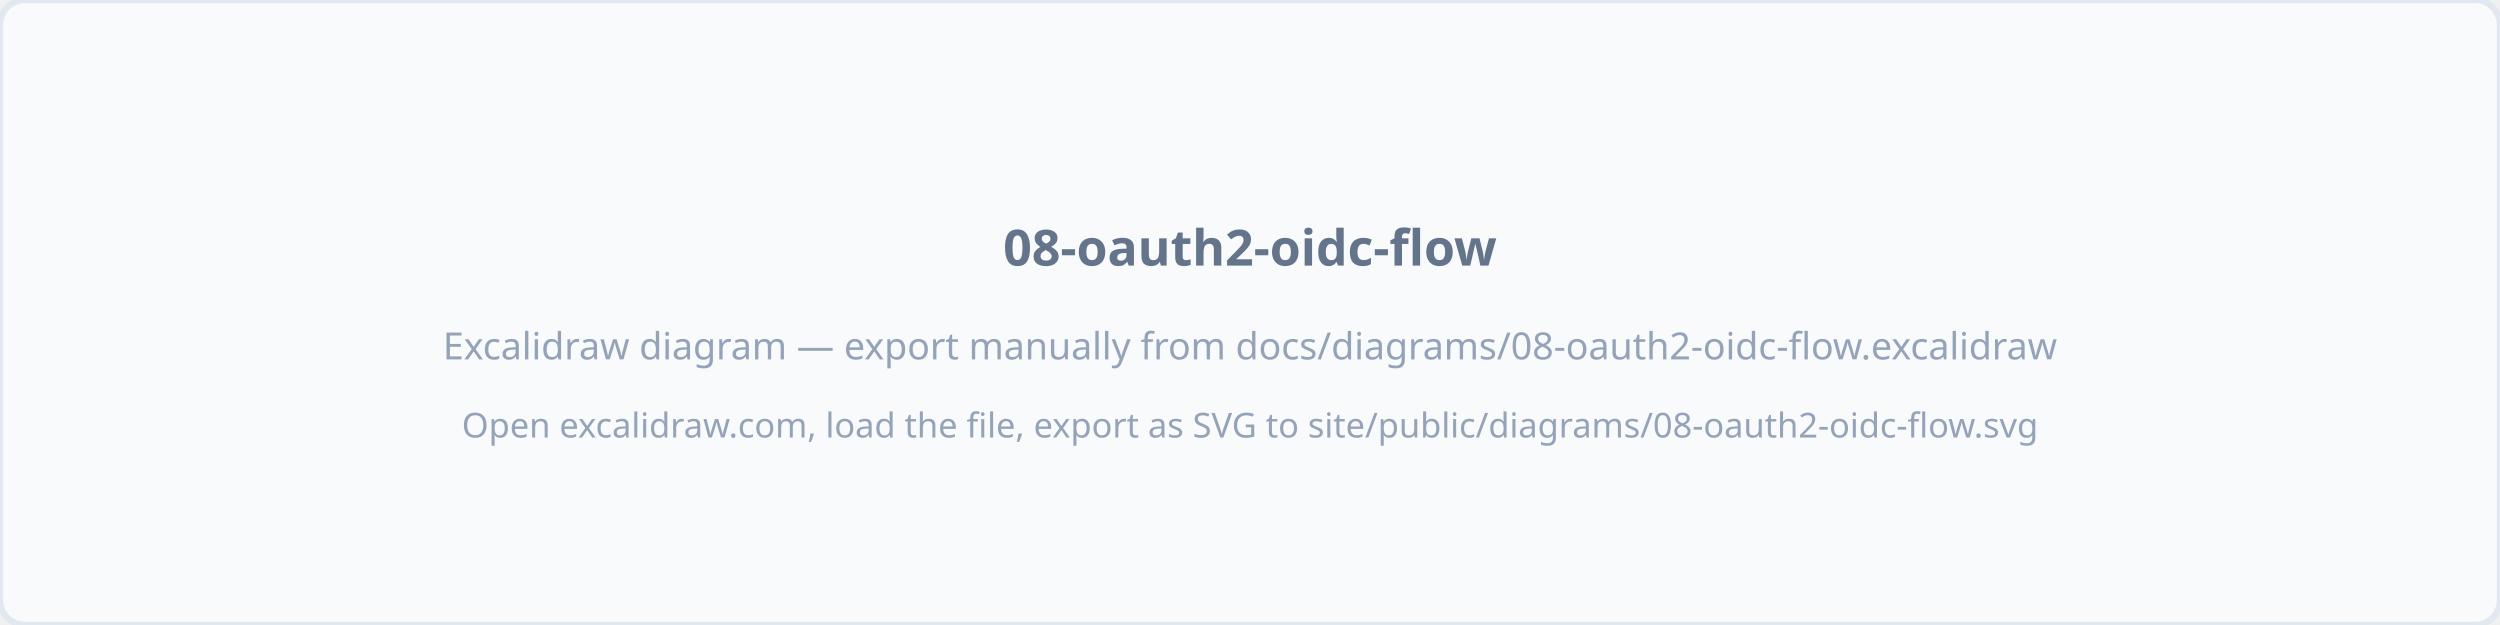
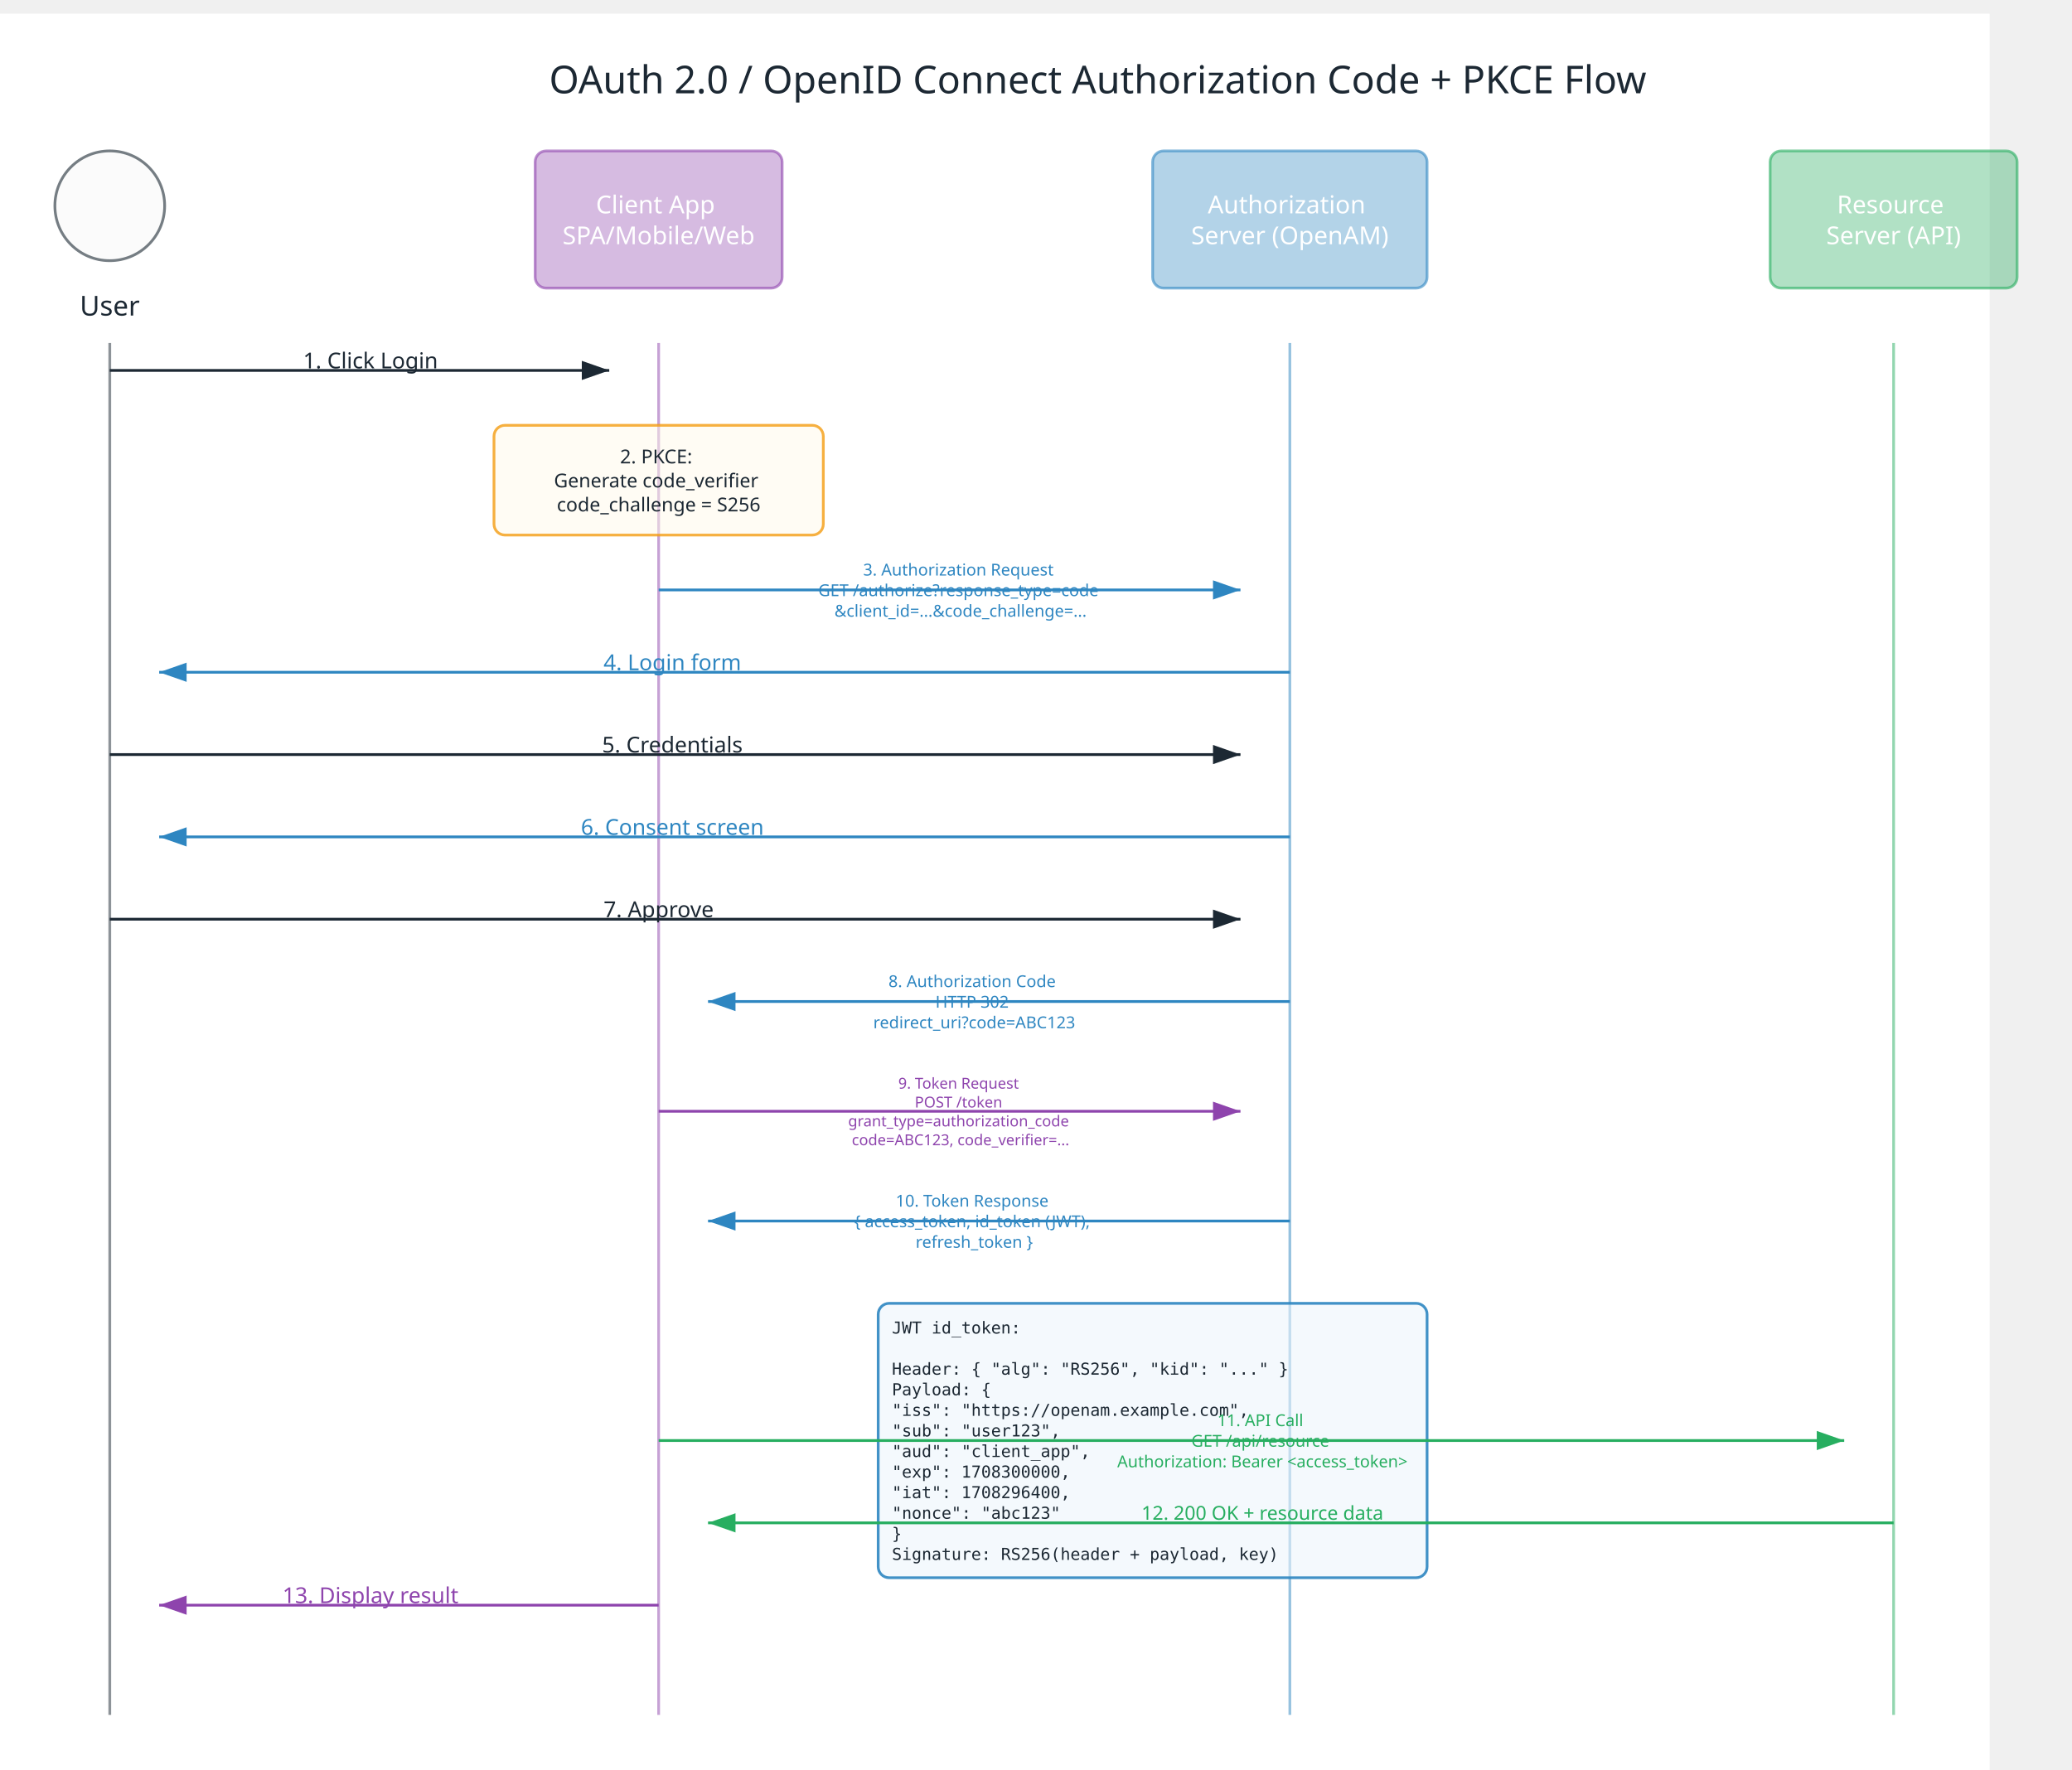
- <svg xmlns="http://www.w3.org/2000/svg" width="800" height="200" viewBox="0 0 800 200">
-   <rect width="800" height="200" fill="#f8fafc" stroke="#e2e8f0" stroke-width="2" rx="8" />
-   <text x="400" y="85" font-family="system-ui, sans-serif" font-size="16" fill="#64748b" text-anchor="middle" font-weight="600">08-oauth2-oidc-flow</text>
-   <text x="400" y="115" font-family="system-ui, sans-serif" font-size="12" fill="#94a3b8" text-anchor="middle">Excalidraw diagram — export manually from docs/diagrams/08-oauth2-oidc-flow.excalidraw</text>
-   <text x="400" y="140" font-family="system-ui, sans-serif" font-size="11" fill="#94a3b8" text-anchor="middle">Open excalidraw.com, load the file, export as SVG to site/public/diagrams/08-oauth2-oidc-flow.svg</text>
+ <svg xmlns="http://www.w3.org/2000/svg" viewBox="60.00 -10.00 1510.00 1290.00" width="1510" height="1290">
+   <rect width="100%" height="100%" fill="#ffffff" />
+   <defs>
+     <marker id="arrow-end-0" markerWidth="10" markerHeight="7" refX="10" refY="3.5" orient="auto">
+       <polygon points="0 0, 10 3.5, 0 7" fill="rgba(28,40,51,1.00)" />
+     </marker>
+     <marker id="arrow-end-1" markerWidth="10" markerHeight="7" refX="10" refY="3.5" orient="auto">
+       <polygon points="0 0, 10 3.5, 0 7" fill="rgba(46,134,193,1.00)" />
+     </marker>
+     <marker id="arrow-end-2" markerWidth="10" markerHeight="7" refX="10" refY="3.5" orient="auto">
+       <polygon points="0 0, 10 3.5, 0 7" fill="rgba(46,134,193,1.00)" />
+     </marker>
+     <marker id="arrow-end-3" markerWidth="10" markerHeight="7" refX="10" refY="3.5" orient="auto">
+       <polygon points="0 0, 10 3.5, 0 7" fill="rgba(28,40,51,1.00)" />
+     </marker>
+     <marker id="arrow-end-4" markerWidth="10" markerHeight="7" refX="10" refY="3.5" orient="auto">
+       <polygon points="0 0, 10 3.5, 0 7" fill="rgba(46,134,193,1.00)" />
+     </marker>
+     <marker id="arrow-end-5" markerWidth="10" markerHeight="7" refX="10" refY="3.5" orient="auto">
+       <polygon points="0 0, 10 3.5, 0 7" fill="rgba(28,40,51,1.00)" />
+     </marker>
+     <marker id="arrow-end-6" markerWidth="10" markerHeight="7" refX="10" refY="3.5" orient="auto">
+       <polygon points="0 0, 10 3.5, 0 7" fill="rgba(46,134,193,1.00)" />
+     </marker>
+     <marker id="arrow-end-7" markerWidth="10" markerHeight="7" refX="10" refY="3.5" orient="auto">
+       <polygon points="0 0, 10 3.5, 0 7" fill="rgba(142,68,173,1.00)" />
+     </marker>
+     <marker id="arrow-end-8" markerWidth="10" markerHeight="7" refX="10" refY="3.5" orient="auto">
+       <polygon points="0 0, 10 3.5, 0 7" fill="rgba(46,134,193,1.00)" />
+     </marker>
+     <marker id="arrow-end-9" markerWidth="10" markerHeight="7" refX="10" refY="3.5" orient="auto">
+       <polygon points="0 0, 10 3.5, 0 7" fill="rgba(39,174,96,1.00)" />
+     </marker>
+     <marker id="arrow-end-10" markerWidth="10" markerHeight="7" refX="10" refY="3.5" orient="auto">
+       <polygon points="0 0, 10 3.5, 0 7" fill="rgba(39,174,96,1.00)" />
+     </marker>
+     <marker id="arrow-end-11" markerWidth="10" markerHeight="7" refX="10" refY="3.5" orient="auto">
+       <polygon points="0 0, 10 3.5, 0 7" fill="rgba(142,68,173,1.00)" />
+     </marker>
+   </defs>
+   <ellipse cx="140.00" cy="140.00" rx="40.00" ry="40.00" fill="rgba(244,246,246,0.36)" stroke="rgba(28,40,51,0.60)" stroke-width="2" />
+   <line x1="140.00" y1="240.00" x2="140.00" y2="1240.00" stroke="rgba(28,40,51,0.50)" stroke-width="2" />
+   <rect x="450" y="100" width="180" height="100" rx="8" fill="rgba(142,68,173,0.36)" stroke="rgba(142,68,173,0.60)" stroke-width="2" />
+   <line x1="540.00" y1="240.00" x2="540.00" y2="1240.00" stroke="rgba(142,68,173,0.50)" stroke-width="2" />
+   <rect x="900" y="100" width="200" height="100" rx="8" fill="rgba(46,134,193,0.36)" stroke="rgba(46,134,193,0.60)" stroke-width="2" />
+   <line x1="1000.00" y1="240.00" x2="1000.00" y2="1240.00" stroke="rgba(46,134,193,0.50)" stroke-width="2" />
+   <rect x="1350" y="100" width="180" height="100" rx="8" fill="rgba(39,174,96,0.36)" stroke="rgba(39,174,96,0.60)" stroke-width="2" />
+   <line x1="1440.00" y1="240.00" x2="1440.00" y2="1240.00" stroke="rgba(39,174,96,0.50)" stroke-width="2" />
+   <rect x="420" y="300" width="240" height="80" rx="8" fill="rgba(254,249,231,0.48)" stroke="rgba(243,156,18,0.80)" stroke-width="2" />
+   <rect x="700" y="940" width="400" height="200" rx="8" fill="rgba(235,245,251,0.54)" stroke="rgba(46,134,193,0.90)" stroke-width="2" />
+   <line x1="140.00" y1="260.00" x2="504.00" y2="260.00" stroke="rgba(28,40,51,1.00)" stroke-width="2" marker-end="url(#arrow-end-0)" />
+   <line x1="540.00" y1="420.00" x2="964.00" y2="420.00" stroke="rgba(46,134,193,1.00)" stroke-width="2" marker-end="url(#arrow-end-1)" />
+   <line x1="1000.00" y1="480.00" x2="176.00" y2="480.00" stroke="rgba(46,134,193,1.00)" stroke-width="2" marker-end="url(#arrow-end-2)" />
+   <line x1="140.00" y1="540.00" x2="964.00" y2="540.00" stroke="rgba(28,40,51,1.00)" stroke-width="2" marker-end="url(#arrow-end-3)" />
+   <line x1="1000.00" y1="600.00" x2="176.00" y2="600.00" stroke="rgba(46,134,193,1.00)" stroke-width="2" marker-end="url(#arrow-end-4)" />
+   <line x1="140.00" y1="660.00" x2="964.00" y2="660.00" stroke="rgba(28,40,51,1.00)" stroke-width="2" marker-end="url(#arrow-end-5)" />
+   <line x1="1000.00" y1="720.00" x2="576.00" y2="720.00" stroke="rgba(46,134,193,1.00)" stroke-width="2" marker-end="url(#arrow-end-6)" />
+   <line x1="540.00" y1="800.00" x2="964.00" y2="800.00" stroke="rgba(142,68,173,1.00)" stroke-width="2" marker-end="url(#arrow-end-7)" />
+   <line x1="1000.00" y1="880.00" x2="576.00" y2="880.00" stroke="rgba(46,134,193,1.00)" stroke-width="2" marker-end="url(#arrow-end-8)" />
+   <line x1="540.00" y1="1040.00" x2="1404.00" y2="1040.00" stroke="rgba(39,174,96,1.00)" stroke-width="2" marker-end="url(#arrow-end-9)" />
+   <line x1="1440.00" y1="1100.00" x2="576.00" y2="1100.00" stroke="rgba(39,174,96,1.00)" stroke-width="2" marker-end="url(#arrow-end-10)" />
+   <line x1="540.00" y1="1160.00" x2="176.00" y2="1160.00" stroke="rgba(142,68,173,1.00)" stroke-width="2" marker-end="url(#arrow-end-11)" />
+   <text font-family="sans-serif" font-size="20" fill="rgba(28,40,51,1.00)" text-anchor="middle">
+     <tspan x="140.00" y="220.00">User</tspan>
+   </text>
+   <text font-family="sans-serif" font-size="18" fill="rgba(255,255,255,1.00)" text-anchor="middle">
+     <tspan x="540.00" y="145.50">Client App</tspan>
+     <tspan x="540.00" y="168.00">SPA/Mobile/Web</tspan>
+   </text>
+   <text font-family="sans-serif" font-size="18" fill="rgba(255,255,255,1.00)" text-anchor="middle">
+     <tspan x="1000.00" y="145.50">Authorization</tspan>
+     <tspan x="1000.00" y="168.00">Server (OpenAM)</tspan>
+   </text>
+   <text font-family="sans-serif" font-size="18" fill="rgba(255,255,255,1.00)" text-anchor="middle">
+     <tspan x="1440.00" y="145.50">Resource</tspan>
+     <tspan x="1440.00" y="168.00">Server (API)</tspan>
+   </text>
+   <text font-family="sans-serif" font-size="16" fill="rgba(28,40,51,1.00)" text-anchor="middle">
+     <tspan x="330.00" y="258.50">1. Click Login</tspan>
+   </text>
+   <text font-family="sans-serif" font-size="14" fill="rgba(28,40,51,1.00)" text-anchor="middle">
+     <tspan x="540.00" y="327.75">2. PKCE:</tspan>
+     <tspan x="540.00" y="345.25">Generate code_verifier</tspan>
+     <tspan x="540.00" y="362.75">code_challenge = S256</tspan>
+   </text>
+   <text font-family="sans-serif" font-size="12" fill="rgba(46,134,193,1.00)" text-anchor="middle">
+     <tspan x="760.00" y="409.50">3. Authorization Request</tspan>
+     <tspan x="760.00" y="424.50">GET /authorize?response_type=code</tspan>
+     <tspan x="760.00" y="439.50">&amp;client_id=...&amp;code_challenge=...</tspan>
+   </text>
+   <text font-family="sans-serif" font-size="16" fill="rgba(46,134,193,1.00)" text-anchor="middle">
+     <tspan x="550.00" y="478.50">4. Login form</tspan>
+   </text>
+   <text font-family="sans-serif" font-size="16" fill="rgba(28,40,51,1.00)" text-anchor="middle">
+     <tspan x="550.00" y="538.50">5. Credentials</tspan>
+   </text>
+   <text font-family="sans-serif" font-size="16" fill="rgba(46,134,193,1.00)" text-anchor="middle">
+     <tspan x="550.00" y="598.50">6. Consent screen</tspan>
+   </text>
+   <text font-family="sans-serif" font-size="16" fill="rgba(28,40,51,1.00)" text-anchor="middle">
+     <tspan x="540.00" y="658.50">7. Approve</tspan>
+   </text>
+   <text font-family="sans-serif" font-size="12" fill="rgba(46,134,193,1.00)" text-anchor="middle">
+     <tspan x="770.00" y="709.50">8. Authorization Code</tspan>
+     <tspan x="770.00" y="724.50">HTTP 302</tspan>
+     <tspan x="770.00" y="739.50">redirect_uri?code=ABC123</tspan>
+   </text>
+   <text font-family="sans-serif" font-size="11" fill="rgba(142,68,173,1.00)" text-anchor="middle">
+     <tspan x="760.00" y="783.50">9. Token Request</tspan>
+     <tspan x="760.00" y="797.25">POST /token</tspan>
+     <tspan x="760.00" y="811.00">grant_type=authorization_code</tspan>
+     <tspan x="760.00" y="824.75">code=ABC123, code_verifier=...</tspan>
+   </text>
+   <text font-family="sans-serif" font-size="12" fill="rgba(46,134,193,1.00)" text-anchor="middle">
+     <tspan x="770.00" y="869.50">10. Token Response</tspan>
+     <tspan x="770.00" y="884.50">{ access_token, id_token (JWT),</tspan>
+     <tspan x="770.00" y="899.50">refresh_token }</tspan>
+   </text>
+   <text font-family="monospace" font-size="12" fill="rgba(28,40,51,1.00)" text-anchor="start">
+     <tspan x="710.00" y="962.00">JWT id_token:</tspan>
+     <tspan x="710.00" y="977.00" />
+     <tspan x="710.00" y="992.00">Header: { "alg": "RS256", "kid": "..." }</tspan>
+     <tspan x="710.00" y="1007.00">Payload: {</tspan>
+     <tspan x="710.00" y="1022.00">  "iss": "https://openam.example.com",</tspan>
+     <tspan x="710.00" y="1037.00">  "sub": "user123",</tspan>
+     <tspan x="710.00" y="1052.00">  "aud": "client_app",</tspan>
+     <tspan x="710.00" y="1067.00">  "exp": 1708300000,</tspan>
+     <tspan x="710.00" y="1082.00">  "iat": 1708296400,</tspan>
+     <tspan x="710.00" y="1097.00">  "nonce": "abc123"</tspan>
+     <tspan x="710.00" y="1112.00">}</tspan>
+     <tspan x="710.00" y="1127.00">Signature: RS256(header + payload, key)</tspan>
+   </text>
+   <text font-family="sans-serif" font-size="12" fill="rgba(39,174,96,1.00)" text-anchor="middle">
+     <tspan x="980.00" y="1029.50">11. API Call</tspan>
+     <tspan x="980.00" y="1044.50">GET /api/resource</tspan>
+     <tspan x="980.00" y="1059.50">Authorization: Bearer &lt;access_token&gt;</tspan>
+   </text>
+   <text font-family="sans-serif" font-size="14" fill="rgba(39,174,96,1.00)" text-anchor="middle">
+     <tspan x="980.00" y="1097.75">12. 200 OK + resource data</tspan>
+   </text>
+   <text font-family="sans-serif" font-size="16" fill="rgba(142,68,173,1.00)" text-anchor="middle">
+     <tspan x="330.00" y="1158.50">13. Display result</tspan>
+   </text>
+   <text font-family="sans-serif" font-size="28" fill="rgba(28,40,51,1.00)" text-anchor="middle">
+     <tspan x="860.00" y="58.00">OAuth 2.0 / OpenID Connect Authorization Code + PKCE Flow</tspan>
+   </text>
</svg>
